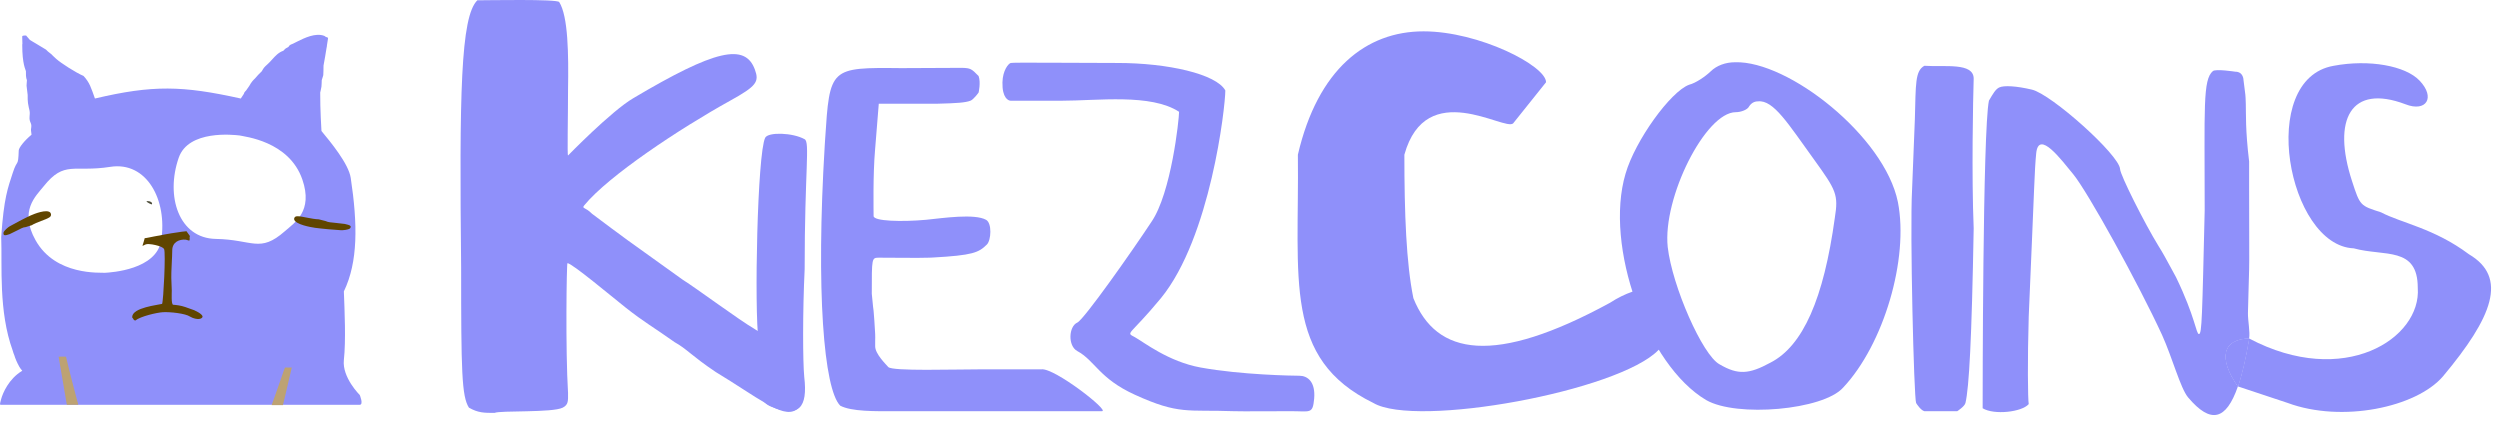
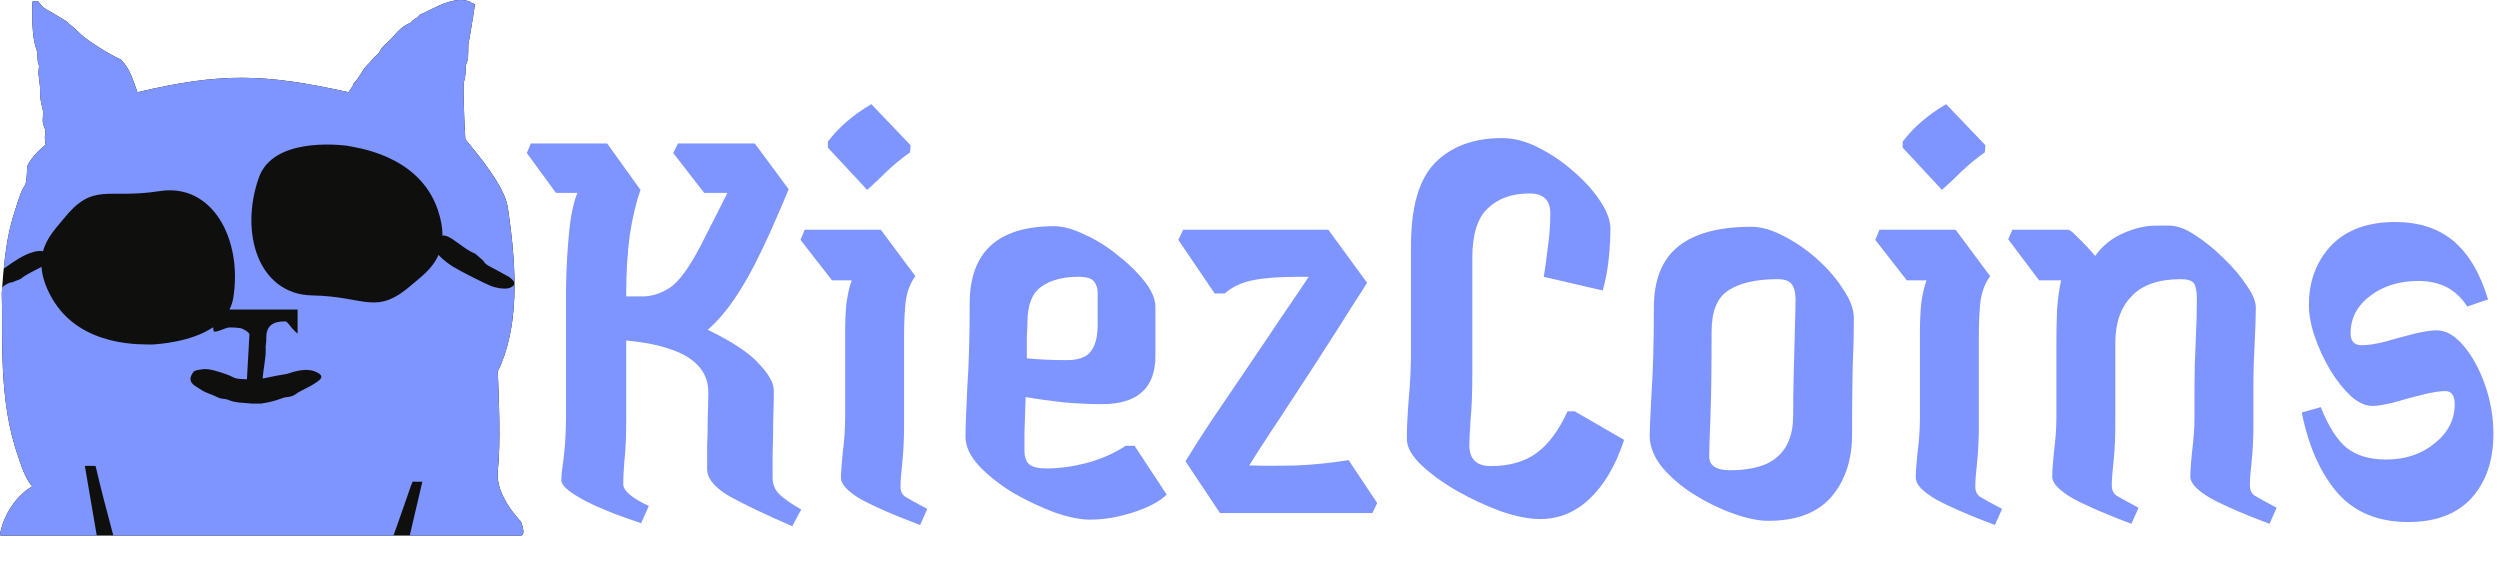
- <svg xmlns="http://www.w3.org/2000/svg" width="152" height="26" viewBox="0 0 152 26" fill="none">
-   <path d="M8.077 16.649C8.335 16.621 8.39 16.719 8.744 16.844C9.07 16.959 9.01 17.025 9.411 17.041C9.741 17.054 9.74 17.07 10.07 17.056C10.797 16.911 10.904 16.879 11.277 16.823C11.603 16.708 12.087 16.574 12.45 16.72C12.971 16.929 12.634 17.1 12.33 17.296C11.829 17.567 11.806 17.557 11.645 17.675C11.475 17.798 11.266 17.794 11.213 17.805C11.147 17.818 11.151 17.82 10.833 17.927C10.786 17.942 10.565 18.016 10.198 18.068L9.92 18.936H9.622C9.622 18.745 9.667 18.306 9.843 18.073C9.732 18.066 9.623 18.055 9.524 18.05C9.471 18.038 9.467 18.044 9.388 18.02C9.136 17.944 9.151 17.924 9.07 17.895C8.982 17.865 8.906 17.886 8.704 17.802C8.488 17.712 8.442 17.741 8.246 17.64C8.015 17.521 7.87 17.626 7.674 17.492C7.575 17.425 7.605 17.412 7.422 17.33C6.883 17.09 7.228 16.919 7.312 16.798C7.453 16.595 7.659 16.704 7.95 16.671C7.993 16.666 8.034 16.654 8.077 16.649Z" fill="#8F90FA" />
-   <path d="M18.102 2.512C18.501 2.314 19.179 1.98 19.71 2.178C19.769 2.2 19.797 2.227 19.811 2.252C19.89 2.252 19.963 2.291 19.942 2.353C19.937 2.367 19.913 2.528 19.877 2.762C19.877 2.764 19.878 2.766 19.878 2.769C19.88 2.799 19.867 2.859 19.851 2.932C19.802 3.244 19.737 3.637 19.67 3.989V3.99C19.674 4.13 19.661 4.457 19.657 4.531V4.542C19.659 4.545 19.667 4.573 19.562 4.874C19.559 4.947 19.558 5.004 19.557 5.052C19.553 5.23 19.551 5.287 19.488 5.549C19.483 5.572 19.475 5.595 19.469 5.618C19.461 6.636 19.544 7.94 19.545 7.965C20.084 8.618 21.195 9.95 21.325 10.818C21.747 13.622 21.776 15.918 20.907 17.718C20.952 18.917 21.036 20.707 20.907 21.89C20.793 22.948 21.874 24.018 21.874 24.018C21.882 24.037 22.114 24.599 21.874 24.612H0.074C-0.024 24.612 -0.024 24.611 0.074 24.25C0.169 23.907 0.529 23.033 1.355 22.541C1.28 22.456 1.218 22.376 1.18 22.308C1.019 22.021 0.927 21.787 0.871 21.601C0.835 21.517 0.801 21.424 0.773 21.318C-0.096 18.918 0.14 16.173 0.074 14.417C0.233 12.018 0.483 11.418 0.773 10.518C1.062 9.618 1.1 10.206 1.14 9.146C1.147 8.976 1.49 8.542 1.916 8.192C1.913 8.165 1.911 8.135 1.907 8.103C1.886 7.931 1.87 7.931 1.898 7.76C1.947 7.456 1.768 7.455 1.797 7.096V7.095C1.82 6.813 1.82 6.811 1.751 6.536C1.656 6.156 1.69 5.852 1.682 5.772C1.652 5.49 1.644 5.492 1.615 5.211C1.607 5.141 1.643 4.928 1.637 4.875C1.629 4.806 1.565 4.807 1.576 4.326C1.556 4.222 1.352 3.916 1.352 2.718C1.356 2.699 1.358 2.68 1.362 2.662C1.355 2.524 1.35 2.378 1.35 2.226C1.35 2.178 1.388 2.158 1.585 2.158C1.671 2.267 1.749 2.357 1.822 2.433C2.022 2.562 2.294 2.701 2.799 3.018C2.939 3.181 3.112 3.257 3.218 3.393C3.281 3.448 3.348 3.51 3.419 3.58C3.717 3.846 4.606 4.416 5.078 4.617C5.455 5.023 5.536 5.333 5.772 5.99C9.294 5.158 11.101 5.208 14.616 5.985L14.641 5.99C14.704 5.894 14.766 5.8 14.826 5.708C14.838 5.655 14.842 5.647 14.852 5.632C14.896 5.567 14.93 5.532 14.961 5.504C15.026 5.407 15.092 5.313 15.158 5.221C15.278 4.999 15.391 4.874 15.504 4.77C15.63 4.619 15.764 4.475 15.912 4.338C15.919 4.327 15.926 4.315 15.932 4.305C16.034 4.128 16.056 4.093 16.261 3.91C16.363 3.82 16.454 3.718 16.544 3.618C16.741 3.401 16.934 3.186 17.23 3.085C17.364 2.941 17.366 2.941 17.536 2.851L17.541 2.848C17.55 2.838 17.557 2.826 17.564 2.815C17.57 2.803 17.576 2.791 17.585 2.781C17.669 2.695 17.74 2.697 17.815 2.656C17.87 2.627 17.926 2.597 17.987 2.569C18.022 2.552 18.06 2.532 18.102 2.512ZM9.8 14.617C10.186 12.169 8.926 9.794 6.702 10.145C4.479 10.495 3.924 9.737 2.653 11.329C2.163 11.94 1.164 12.82 2.163 14.608C3.379 16.783 6.128 16.561 6.381 16.586H6.384C6.76 16.564 9.519 16.398 9.8 14.617ZM14.579 8.238C14.205 8.195 11.46 7.882 10.867 9.588C10.051 11.931 10.87 14.487 13.121 14.526C15.373 14.564 15.784 15.406 17.319 14.058C17.909 13.541 19.049 12.847 18.383 10.914C17.573 8.563 14.828 8.307 14.582 8.239L14.579 8.238Z" fill="#8F90FA" />
-   <path d="M17.329 22.346C17.463 22.347 17.607 22.352 17.74 22.348L17.205 24.632H16.516C16.715 24.105 16.888 23.564 17.082 23.035C17.157 22.83 17.244 22.536 17.329 22.346Z" fill="#BDA273" />
-   <path d="M3.564 21.686C3.712 21.684 3.866 21.679 4.014 21.687C4.229 22.612 4.512 23.691 4.76 24.611H4.063L3.564 21.686Z" fill="#BDA273" />
-   <path d="M8.918 12.232C9.023 12.22 9.17 12.236 9.236 12.334C9.258 12.367 9.241 12.396 9.23 12.43C9.159 12.418 8.958 12.308 8.914 12.262L8.918 12.232Z" fill="#4C4C38" />
-   <path d="M20.363 13.547C20.19 13.528 19.943 13.52 19.796 13.44L19.38 13.335C18.971 13.327 18.363 13.144 18.081 13.147C18.035 13.148 17.971 13.154 17.929 13.2C17.874 13.261 17.883 13.303 17.889 13.358C17.997 13.651 18.866 13.81 19.151 13.851C19.518 13.903 20.456 13.987 20.732 13.997C20.85 14.001 21.172 13.977 21.281 13.887C21.392 13.743 21.298 13.688 20.96 13.615L20.363 13.547Z" fill="#604500" />
-   <path d="M1.074 13.996C1.215 13.927 1.408 13.809 1.558 13.809L1.925 13.696C2.242 13.498 2.793 13.36 3.007 13.214C3.042 13.19 3.089 13.152 3.099 13.088C3.112 13.003 3.085 12.97 3.055 12.921C2.835 12.704 2.095 12.996 1.859 13.102C1.554 13.239 0.797 13.635 0.581 13.765C0.488 13.821 0.253 14.007 0.212 14.145C0.194 14.335 0.293 14.339 0.585 14.236L1.074 13.996Z" fill="#604500" />
-   <path d="M9.345 14.381C9.263 14.396 8.841 14.488 8.798 14.481C8.756 14.635 8.713 14.797 8.66 14.946C8.74 14.93 8.807 14.87 8.888 14.852C9.074 14.809 9.43 14.887 9.619 14.945C9.718 14.976 9.923 15.041 9.977 15.147C10.084 15.355 9.938 18.305 9.855 18.476C9.603 18.545 8.065 18.697 8.038 19.262C8.019 19.316 8.083 19.34 8.108 19.397C8.142 19.472 8.16 19.467 8.226 19.488C8.541 19.232 9.544 19.001 9.911 18.981C10.356 18.958 11.272 19.058 11.551 19.247C11.686 19.338 12.116 19.488 12.277 19.322C12.413 19.219 12.181 19.03 11.812 18.862L11.269 18.669C10.986 18.573 10.737 18.544 10.53 18.529C10.399 18.52 10.447 17.792 10.444 17.674C10.437 17.418 10.428 17.163 10.416 16.907C10.403 16.587 10.474 15.553 10.472 15.232C10.469 14.726 10.89 14.533 11.3 14.572C11.362 14.578 11.439 14.625 11.505 14.631C11.572 14.538 11.495 14.438 11.551 14.356C11.481 14.256 11.41 14.156 11.338 14.058C11.164 14.066 10.952 14.108 10.777 14.131C10.296 14.194 9.821 14.294 9.345 14.381Z" fill="#604500" />
-   <path d="M28.511 24.785C28.071 24.1 28.037 22.578 28.037 16.271C27.929 5.76 28 1.018 29.023 0.018C29.627 0.018 33.88 -0.065 34 0.125C34.548 0.989 34.572 3.317 34.537 5.436C34.537 7.065 34.483 9.454 34.537 9.454C34.537 9.454 37.161 6.756 38.509 5.967C43.471 3.024 45.305 2.604 45.898 4.233C46.168 4.969 46.006 5.231 44.388 6.125C41.325 7.821 37.006 10.685 35.537 12.467C35.344 12.702 35.563 12.561 36 13C38 14.5 38 14.5 41.5 17C42.403 17.569 44.874 19.413 45.898 20.015C48.811 21.749 49.137 24.507 48.382 24.928C47.572 25.453 46.023 24.129 43.523 22.622C42.023 21.617 41.778 21.227 41.023 20.807C39.714 19.877 39.186 19.608 38.024 18.689C37.161 18.005 34.77 16 34.5 16C34.452 16 34.375 21.264 34.537 23.892C34.537 24.364 34.571 24.602 34.214 24.785C33.591 25.104 30.394 24.947 30.071 25.104C29.433 25.104 29.071 25.104 28.511 24.785Z" fill="#8F90FA" />
-   <path d="M46.898 24.728C46.313 24.503 46.078 24.024 45.898 22.314C45.764 21.189 46.212 21.451 46.122 20.731C45.852 18.796 46.048 9.325 46.523 8.376C46.703 8.016 48.203 8.061 48.923 8.466C49.254 8.652 48.923 10.364 48.923 16.364C48.798 18.963 48.809 21.969 48.898 22.914C49.123 24.804 48.563 25.403 46.898 24.728Z" fill="#8F90FA" />
-   <path d="M53.082 18.643C53.08 18.629 53.007 17.878 53.005 17.864C53.008 17.881 53.08 18.626 53.082 18.643Z" fill-rule="evenodd" clip-rule="evenodd" fill="#8F90FA" />
-   <path d="M75 25C72.201 24.898 71.694 25.229 69 24C66.819 23.006 66.58 21.93 65.5 21.345C64.915 21.03 64.975 19.845 65.501 19.612C65.906 19.432 68.875 15.21 70 13.5C71.215 11.745 71.688 7.238 71.688 6.797C69.968 5.678 66.75 6.125 64.5 6.125C63.246 6.125 61.954 6.125 61.454 6.125C61.304 6.125 60.928 5.955 60.949 5.01C60.965 4.273 61.313 3.869 61.449 3.829C61.588 3.787 65.14 3.829 67.949 3.829C71 3.829 73.953 4.5 74.5 5.5C74.5 6.5 73.601 14.437 70.586 18.127C68.651 20.467 68.415 20.185 69 20.5C69.537 20.798 71.038 21.989 73 22.345C75.475 22.795 78.62 22.845 79 22.845C79.5 22.845 79.991 23.21 79.901 24.245C79.811 25.19 79.669 25 78.5 25C77.5 25 75.5 25.018 75 25Z" fill="#8F90FA" />
-   <path d="M83.5 24.5C78 21.811 79 17 78.911 9.406C80.125 4.199 83.068 1.906 86.552 1.906C89.93 1.906 94 4 94 5L92 7.5C91.5 8 86.706 4.666 85.386 9.406C85.386 13 85.5 16 85.933 18.127C87.331 21.625 90.858 22.241 97.888 18.409C99.736 17.208 101.574 17.208 102.102 18.409C102.735 19.878 102.32 19.906 100.835 21.28C98.419 23.789 86.087 26.035 83.5 24.5Z" fill="#8F90FA" />
-   <path d="M105.492 3.785C108.732 3.684 114.582 8.288 115.392 12.285C116.067 15.725 114.537 20.936 112.062 23.567C110.847 24.933 105.582 25.388 103.737 24.325C100.137 22.201 97.527 14.966 98.832 10.565C99.417 8.541 101.577 5.556 102.702 5.151C103.107 5.05 103.692 4.645 104.007 4.342C104.367 3.988 104.907 3.785 105.492 3.785ZM106.887 6.163C106.662 6.163 106.482 6.264 106.347 6.467C106.257 6.669 105.852 6.821 105.537 6.821C103.692 6.821 101.082 12.032 101.397 15.017C101.667 17.394 103.512 21.593 104.547 22.15C105.672 22.808 106.337 22.757 107.642 22.049C109.622 21.037 110.882 18.153 111.557 13.246C111.782 11.829 111.647 11.576 110.297 9.704C108.722 7.529 107.832 6.062 106.887 6.163Z" fill="#8F90FA" />
-   <path d="M117 4C116.432 4.32 116.485 5.087 116.423 7.263C116.366 8.695 116.293 10.643 116.253 11.561C116.117 14.027 116.366 24.232 116.5 24.5C116.529 24.558 116.782 24.943 117 25C118 25 119 25 119 25C119 25 119.449 24.715 119.5 24.5C119.717 23.582 119.881 20.702 120 13.878C119.867 10.682 119.962 5.986 120 4.784C120 3.784 118.24 4.083 117 4Z" fill="#8F90FA" />
-   <path d="M136.747 20.58C136.541 21.805 136.317 22.772 136.065 23.494C134.861 21.755 135.141 20.642 136.747 20.58Z" fill-rule="evenodd" clip-rule="evenodd" fill="#8F90FA" />
-   <path d="M136.065 23.494C134.861 21.755 135.141 20.642 136.747 20.58C136.541 21.805 136.317 22.772 136.065 23.494Z" fill-rule="evenodd" clip-rule="evenodd" fill="#8F90FA" />
-   <path d="M53.005 17.864L53.082 18.643L53.115 18.905C53.146 19.215 53.177 19.738 53.208 20.268L53.211 20.329C53.224 20.549 53.199 20.851 53.211 21.057C53.211 21.52 53.864 22.149 54.005 22.314C54.236 22.582 58 22.454 59.801 22.454C61.364 22.454 62.616 22.454 63.32 22.454C64.116 22.359 67.5 25 67 25C66.5 25 65.5 25 64.5 25C62 25 61 25 58.912 25C57.087 24.996 55.352 24.995 54.5 25C53.197 25.008 51.762 25.025 51.087 24.665C50.087 23.665 49.605 17.691 50.145 8.826L50.168 8.466C50.309 6.277 50.379 5.185 50.961 4.646C51.54 4.109 52.628 4.12 54.798 4.142L58.5 4.125C59 4.142 59.069 4.177 59.5 4.625C59.641 5.015 59.5 5.625 59.5 5.625C59.5 5.625 59.197 6.054 59 6.125C58.679 6.241 58.218 6.275 57 6.306H53.43L53.205 9.096C53.07 10.626 53.115 12.823 53.115 13.136C53.115 13.449 54.821 13.498 56.306 13.363C57.376 13.253 59.244 12.979 59.951 13.363C60.324 13.565 60.262 14.607 60.005 14.864C59.505 15.364 59.141 15.523 56.711 15.658C56.64 15.661 56.571 15.664 56.505 15.667C55.814 15.697 53.861 15.658 53.43 15.667C52.999 15.676 53.005 15.667 53.005 17.864Z" fill="#8F90FA" />
-   <path d="M139.094 24.5L136.065 23.494C136.317 22.772 136.541 21.805 136.747 20.58C142.51 23.624 147.232 20.578 147 17.5C147 14.957 144.963 15.612 143.108 15.099C139.108 14.944 137.208 4.81 141.888 4C144.048 3.595 146.253 4 147.108 4.9C148.098 5.935 147.513 6.835 146.253 6.34C142.923 5.08 141.785 7.265 143 11C143.495 12.53 143.5 12.5 144.768 12.91C145.993 13.558 148 13.878 150.108 15.457C152.5 16.863 151.548 19.282 148.533 22.882C146.913 24.772 142.388 25.72 139.094 24.5Z" fill-rule="evenodd" clip-rule="evenodd" fill="#8F90FA" />
-   <path d="M136.747 20.58C135.141 20.642 134.861 21.755 136.065 23.494C135.349 25.547 134.423 25.802 133.037 24.164C132.565 23.597 132.092 21.78 131.452 20.363C130.026 17.266 126.943 11.674 126.045 10.583C125.346 9.742 123.95 7.849 123.801 9.321C123.749 9.837 123.712 10.531 123.676 11.432C123.648 12.072 123.61 13.01 123.566 14.071L123.564 14.129C123.498 15.744 123.42 17.645 123.347 19.235C123.268 21.85 123.292 24.3 123.347 24.568C122.929 25.058 121.237 25.245 120.545 24.822C120.545 24.322 120.545 7.93 120.927 6.12C121.184 5.68 121.329 5.431 121.545 5.321C121.827 5.179 122.609 5.229 123.535 5.448C124.717 5.717 128.868 9.43 128.901 10.284C128.915 10.644 130.378 13.56 131.243 14.967C131.46 15.299 131.763 15.86 132.045 16.38C132.135 16.547 132.225 16.713 132.307 16.863C133.482 19.294 133.519 20.317 133.699 20.311C133.878 20.304 133.892 19.211 134.045 12.793C134.045 6.547 133.923 4.841 134.545 4.321C134.718 4.177 135.904 4.359 135.904 4.359C136.404 4.359 136.404 4.859 136.404 4.859C136.545 6.034 136.519 5.596 136.545 6.321C136.562 6.936 136.513 7.869 136.747 9.821V11.434C136.747 14.129 136.764 15.921 136.747 16.38C136.737 16.657 136.722 17.22 136.707 17.834C136.697 18.234 136.686 18.656 136.675 19.035C136.668 19.486 136.813 20.187 136.747 20.58Z" fill="#8F90FA" />
+ <svg xmlns="http://www.w3.org/2000/svg" width="105" height="24" viewBox="0 0 105 24" fill="none">
+   <path d="M18.102 0.395C18.502 0.197 19.179 -0.138 19.71 0.061C19.769 0.083 19.797 0.109 19.811 0.135C19.89 0.135 19.963 0.174 19.942 0.235C19.938 0.247 19.914 0.408 19.877 0.644C19.877 0.647 19.878 0.649 19.878 0.652C19.88 0.682 19.867 0.741 19.85 0.814C19.801 1.127 19.737 1.519 19.671 1.871V1.873C19.675 2.012 19.66 2.34 19.657 2.414V2.425C19.657 2.425 19.672 2.442 19.562 2.757C19.559 2.829 19.558 2.886 19.557 2.935C19.553 3.113 19.552 3.17 19.489 3.432C19.483 3.455 19.475 3.478 19.469 3.501C19.461 4.521 19.544 5.828 19.545 5.848C20.084 6.501 21.195 7.833 21.326 8.7C21.747 11.505 21.776 13.8 20.908 15.6C20.952 16.8 21.036 18.59 20.908 19.772C20.793 20.831 21.874 21.9 21.874 21.9C21.879 21.912 22.116 22.482 21.874 22.494H0.074C-0.025 22.494 -0.025 22.494 0.074 22.133C0.168 21.79 0.529 20.916 1.355 20.424C1.28 20.339 1.219 20.259 1.18 20.191C1.019 19.904 0.927 19.67 0.871 19.484C0.834 19.401 0.801 19.306 0.773 19.2C-0.095 16.8 0.139 14.056 0.074 12.3C0.233 9.9 0.483 9.3 0.773 8.4C1.062 7.5 1.1 8.089 1.14 7.029C1.146 6.859 1.49 6.424 1.916 6.074C1.913 6.047 1.911 6.018 1.907 5.985C1.886 5.813 1.87 5.814 1.898 5.642C1.947 5.339 1.768 5.338 1.797 4.979V4.977C1.82 4.695 1.821 4.694 1.752 4.42C1.656 4.038 1.69 3.734 1.681 3.654C1.652 3.372 1.644 3.375 1.615 3.094C1.607 3.023 1.643 2.812 1.637 2.758C1.629 2.688 1.564 2.69 1.576 2.209C1.556 2.105 1.352 1.799 1.352 0.6C1.356 0.581 1.359 0.563 1.362 0.545C1.355 0.407 1.35 0.261 1.35 0.108C1.35 0.06 1.388 0.041 1.585 0.041C1.671 0.15 1.749 0.24 1.822 0.316C2.022 0.445 2.294 0.583 2.799 0.9C2.939 1.063 3.112 1.14 3.218 1.275C3.28 1.331 3.348 1.393 3.419 1.463C3.716 1.728 4.606 2.298 5.078 2.5C5.455 2.906 5.536 3.216 5.772 3.873C9.295 3.041 11.101 3.091 14.616 3.868L14.64 3.873C14.704 3.777 14.766 3.683 14.826 3.591C14.838 3.538 14.841 3.53 14.851 3.515C14.896 3.45 14.931 3.415 14.962 3.387C15.027 3.29 15.092 3.196 15.157 3.104C15.278 2.882 15.391 2.757 15.504 2.652C15.63 2.502 15.764 2.358 15.913 2.221C15.919 2.209 15.926 2.198 15.932 2.188C16.035 2.011 16.056 1.975 16.261 1.793C16.363 1.702 16.454 1.601 16.544 1.501C16.741 1.283 16.934 1.069 17.23 0.968C17.364 0.824 17.366 0.823 17.536 0.733L17.541 0.731C17.55 0.721 17.557 0.709 17.564 0.698C17.57 0.686 17.576 0.674 17.585 0.664C17.669 0.577 17.74 0.58 17.815 0.539C17.87 0.51 17.926 0.48 17.986 0.452C18.022 0.435 18.061 0.415 18.102 0.395Z" fill="#0F100E" />
+   <path d="M18.103 0.395C18.502 0.197 19.179 -0.138 19.71 0.061C19.769 0.083 19.797 0.11 19.811 0.136C19.89 0.136 19.962 0.174 19.942 0.235C19.938 0.247 19.914 0.408 19.877 0.645C19.877 0.647 19.878 0.65 19.878 0.652C19.879 0.683 19.867 0.742 19.851 0.814C19.802 1.127 19.738 1.519 19.671 1.871V1.873C19.675 2.012 19.661 2.341 19.657 2.415V2.425C19.657 2.425 19.672 2.442 19.562 2.757C19.559 2.829 19.558 2.886 19.557 2.935C19.553 3.113 19.551 3.17 19.488 3.433C19.483 3.456 19.475 3.479 19.469 3.502C19.461 4.522 19.544 5.829 19.545 5.849C20.084 6.502 21.195 7.833 21.325 8.7C21.497 9.846 21.602 10.908 21.609 11.885C21.594 11.817 21.519 11.737 21.386 11.633L20.801 11.312C20.631 11.22 20.364 11.112 20.303 10.954L19.97 10.661C19.521 10.489 19.074 10.021 18.751 9.913C18.712 9.9 18.656 9.885 18.584 9.898C18.586 9.583 18.529 9.22 18.383 8.798C17.573 6.446 14.827 6.189 14.582 6.121H14.579C14.205 6.078 11.46 5.765 10.867 7.471C10.051 9.814 10.87 12.37 13.121 12.408C15.373 12.447 15.784 13.289 17.319 11.941C17.652 11.65 18.159 11.301 18.419 10.705C18.616 10.928 18.9 11.123 19.042 11.209C19.388 11.419 20.335 11.895 20.633 12.017C20.761 12.069 21.155 12.165 21.394 12.098C21.534 12.037 21.599 11.982 21.609 11.92C21.615 13.319 21.417 14.545 20.907 15.601C20.952 16.8 21.036 18.59 20.907 19.773C20.793 20.831 21.874 21.9 21.874 21.9C21.879 21.912 22.116 22.482 21.874 22.494H17.209L17.739 20.232C17.607 20.236 17.463 20.23 17.329 20.229C17.244 20.419 17.157 20.713 17.081 20.918C16.89 21.44 16.719 21.974 16.524 22.494H4.76C4.512 21.574 4.228 20.495 4.014 19.57C3.866 19.562 3.712 19.567 3.564 19.569L4.064 22.494H0.074C-0.024 22.494 -0.024 22.494 0.074 22.133C0.169 21.789 0.529 20.916 1.355 20.425C1.28 20.339 1.219 20.259 1.18 20.191C1.019 19.904 0.927 19.67 0.871 19.484C0.835 19.401 0.801 19.306 0.773 19.2C-0.095 16.8 0.14 14.056 0.074 12.301C0.08 12.218 0.087 12.137 0.093 12.059C0.222 11.967 0.378 11.853 0.507 11.859L0.87 11.714C1.108 11.507 1.486 11.357 1.743 11.209C1.768 11.576 1.889 11.999 2.163 12.49C3.379 14.666 6.128 14.445 6.381 14.47H6.384C6.642 14.454 8.019 14.371 8.95 13.746C8.955 13.816 8.963 13.873 8.971 13.906C9.001 14 9.458 13.787 9.54 13.768C9.726 13.725 10.117 13.785 10.117 13.785C10.216 13.816 10.422 13.924 10.477 14.03L10.371 15.931C10.322 15.928 10.263 15.924 10.187 15.921C9.785 15.905 9.845 15.84 9.519 15.725C9.165 15.6 8.786 15.476 8.529 15.505C8.485 15.51 8.445 15.52 8.402 15.525C8.111 15.559 8.111 15.645 8.088 15.678C8.004 15.799 7.901 16.025 8.198 16.211C8.401 16.338 8.351 16.305 8.449 16.372C8.646 16.506 8.901 16.563 9.132 16.682C9.328 16.783 9.406 16.718 9.622 16.808C9.824 16.892 9.899 16.871 9.988 16.901L10.618 16.953L10.973 16.949C11.156 16.923 11.303 16.891 11.41 16.864L11.608 16.808C11.926 16.701 11.922 16.698 11.989 16.686C12.042 16.675 12.251 16.678 12.42 16.555C12.581 16.437 12.604 16.447 13.105 16.176C13.409 15.98 13.746 15.81 13.226 15.601C12.863 15.454 12.379 15.589 12.053 15.704C11.714 15.755 11.594 15.784 11.03 15.898C11.053 15.581 11.17 14.964 11.16 14.738C11.147 14.418 11.187 14.495 11.185 14.175C11.182 13.669 11.488 13.485 12 13.5C12.063 13.506 12.203 13.719 12.264 13.785C12.342 13.87 12.5 14.03 12.5 14V13H9.637C9.713 12.849 9.771 12.683 9.8 12.499C10.186 10.052 8.926 7.677 6.702 8.027C4.479 8.378 3.924 7.62 2.653 9.212C2.386 9.545 1.969 9.958 1.806 10.554C1.496 10.47 0.967 10.749 0.776 10.865C0.634 10.951 0.394 11.114 0.158 11.28C0.315 9.702 0.529 9.157 0.773 8.4C1.062 7.501 1.1 8.089 1.14 7.029C1.146 6.86 1.49 6.424 1.916 6.074C1.913 6.048 1.912 6.018 1.907 5.985C1.886 5.813 1.87 5.814 1.898 5.643C1.947 5.339 1.768 5.339 1.797 4.98V4.978C1.82 4.695 1.82 4.695 1.751 4.42C1.656 4.039 1.69 3.734 1.682 3.654C1.652 3.372 1.644 3.375 1.615 3.094C1.607 3.024 1.643 2.812 1.637 2.759C1.629 2.689 1.565 2.691 1.576 2.21C1.556 2.105 1.352 1.799 1.352 0.601C1.356 0.582 1.358 0.563 1.362 0.546C1.355 0.407 1.35 0.261 1.35 0.108C1.35 0.06 1.388 0.042 1.585 0.042C1.671 0.15 1.749 0.24 1.822 0.315C2.022 0.445 2.294 0.584 2.799 0.9C2.939 1.063 3.112 1.14 3.218 1.275C3.281 1.331 3.348 1.393 3.419 1.463C3.717 1.728 4.606 2.298 5.078 2.5C5.455 2.906 5.536 3.216 5.772 3.873C9.295 3.041 11.101 3.091 14.616 3.868L14.641 3.873C14.704 3.777 14.766 3.683 14.826 3.591C14.838 3.538 14.842 3.53 14.852 3.515C14.896 3.45 14.93 3.416 14.961 3.388C15.026 3.291 15.092 3.197 15.158 3.105C15.278 2.882 15.391 2.757 15.504 2.652C15.63 2.502 15.764 2.359 15.912 2.222C15.919 2.21 15.927 2.198 15.933 2.188C16.035 2.011 16.056 1.975 16.261 1.793C16.363 1.702 16.454 1.601 16.544 1.501C16.741 1.283 16.934 1.069 17.23 0.968C17.364 0.824 17.366 0.823 17.536 0.733L17.541 0.731C17.55 0.722 17.557 0.71 17.564 0.698C17.57 0.687 17.576 0.674 17.585 0.664C17.669 0.577 17.74 0.58 17.815 0.54C17.87 0.51 17.926 0.481 17.987 0.452C18.022 0.435 18.061 0.415 18.103 0.395Z" fill="#7E94FF" />
+   <path d="M26.925 21.975C25.825 21.608 24.992 21.267 24.425 20.95C23.858 20.633 23.575 20.375 23.575 20.175C23.575 19.992 23.592 19.8 23.625 19.6C23.658 19.4 23.692 19.108 23.725 18.725C23.758 18.342 23.775 17.792 23.775 17.075V11.95C23.792 11.2 23.833 10.475 23.9 9.775C23.967 9.075 24.083 8.517 24.25 8.1H23.35L22.125 6.425L22.3 6.025H25.5L26.9 7.975C26.717 8.492 26.567 9.125 26.45 9.875C26.35 10.625 26.3 11.467 26.3 12.4V12.45H26.975C27.375 12.45 27.767 12.325 28.15 12.075C28.533 11.808 28.958 11.225 29.425 10.325C29.775 9.642 30.025 9.15 30.175 8.85C30.325 8.55 30.45 8.3 30.55 8.1H29.575L28.275 6.425L28.475 6.025H31.7L33.125 7.95C33.025 8.183 32.933 8.4 32.85 8.6C32.767 8.8 32.658 9.05 32.525 9.35C32.408 9.633 32.217 10.05 31.95 10.6C31.583 11.367 31.217 12.017 30.85 12.55C30.5 13.067 30.125 13.5 29.725 13.85C30.725 14.333 31.433 14.8 31.85 15.25C32.283 15.7 32.5 16.083 32.5 16.4C32.5 16.767 32.492 17.192 32.475 17.675C32.475 18.142 32.467 18.592 32.45 19.025C32.45 19.458 32.45 19.8 32.45 20.05C32.45 20.333 32.542 20.567 32.725 20.75C32.908 20.933 33.217 21.15 33.65 21.4L33.275 22.1C32.158 21.617 31.283 21.2 30.65 20.85C30.017 20.483 29.7 20.1 29.7 19.7C29.7 19.467 29.7 19.15 29.7 18.75C29.717 18.35 29.725 17.942 29.725 17.525C29.742 17.092 29.75 16.742 29.75 16.475C29.75 15.575 29.15 14.95 27.95 14.6C27.683 14.517 27.392 14.45 27.075 14.4C26.758 14.35 26.5 14.317 26.3 14.3V17.625C26.3 18.342 26.275 18.917 26.225 19.35C26.192 19.767 26.175 20.092 26.175 20.325C26.175 20.608 26.533 20.917 27.25 21.25L26.925 21.975ZM36.421 7.975L34.771 6.2V5.95C35.221 5.35 35.829 4.825 36.596 4.375L38.246 6.1L38.221 6.4C37.887 6.633 37.571 6.892 37.271 7.175C36.987 7.458 36.704 7.725 36.421 7.975ZM38.646 22.05C37.579 21.65 36.754 21.292 36.171 20.975C35.604 20.642 35.321 20.342 35.321 20.075C35.321 19.842 35.346 19.483 35.396 19C35.462 18.5 35.496 18.017 35.496 17.55V13.975C35.496 13.542 35.512 13.142 35.546 12.775C35.596 12.392 35.671 12.058 35.771 11.775H34.946L33.621 10.075L33.796 9.65H36.996L38.446 11.6C38.246 11.867 38.112 12.2 38.046 12.6C37.996 13 37.971 13.508 37.971 14.125V17.825C37.971 18.425 37.946 18.958 37.896 19.425C37.846 19.875 37.821 20.217 37.821 20.45C37.821 20.617 37.879 20.75 37.996 20.85C38.129 20.933 38.446 21.108 38.946 21.375L38.646 22.05ZM45.777 21.825C45.377 21.825 44.885 21.725 44.302 21.525C43.719 21.308 43.135 21.033 42.552 20.7C41.985 20.35 41.51 19.975 41.127 19.575C40.744 19.158 40.552 18.75 40.552 18.35C40.552 17.95 40.577 17.258 40.627 16.275C40.694 15.292 40.727 14.117 40.727 12.75C40.727 10.583 41.91 9.5 44.277 9.5C44.644 9.5 45.069 9.617 45.552 9.85C46.035 10.067 46.502 10.358 46.952 10.725C47.402 11.075 47.777 11.442 48.077 11.825C48.377 12.208 48.527 12.567 48.527 12.9V14.95C48.527 16.3 47.777 16.975 46.277 16.975C45.81 16.975 45.277 16.95 44.677 16.9C44.077 16.833 43.544 16.758 43.077 16.675C43.06 17.225 43.044 17.725 43.027 18.175C43.027 18.608 43.027 18.858 43.027 18.925C43.027 19.192 43.094 19.383 43.227 19.5C43.36 19.617 43.602 19.675 43.952 19.675C44.469 19.675 45.027 19.6 45.627 19.45C46.244 19.283 46.794 19.042 47.277 18.725H47.652L49.002 20.775C48.685 21.075 48.21 21.325 47.577 21.525C46.96 21.725 46.36 21.825 45.777 21.825ZM43.152 13.55C43.152 13.683 43.144 13.883 43.127 14.15C43.127 14.417 43.127 14.717 43.127 15.05C43.61 15.1 44.169 15.125 44.802 15.125C45.285 15.125 45.619 15.008 45.802 14.775C46.002 14.525 46.102 14.15 46.102 13.65V12.3C46.102 12.117 46.052 11.958 45.952 11.825C45.852 11.692 45.635 11.625 45.302 11.625C44.635 11.625 44.11 11.767 43.727 12.05C43.344 12.317 43.152 12.817 43.152 13.55ZM51.241 21.55L49.791 19.375C50.041 18.958 50.391 18.408 50.841 17.725C51.307 17.042 51.799 16.317 52.316 15.55C52.849 14.767 53.349 14.025 53.816 13.325C54.299 12.625 54.682 12.058 54.966 11.625H54.541C53.724 11.625 53.074 11.675 52.591 11.775C52.124 11.875 51.741 12.058 51.441 12.325H51.016L49.491 10.075L49.691 9.65H55.791L57.416 11.875C57.266 12.125 57.032 12.492 56.716 12.975C56.416 13.458 56.066 14.008 55.666 14.625C55.282 15.225 54.883 15.842 54.466 16.475C54.066 17.092 53.682 17.675 53.316 18.225C52.966 18.758 52.682 19.2 52.466 19.55H52.616C53.099 19.567 53.708 19.567 54.441 19.55C55.191 19.517 55.924 19.442 56.641 19.325L57.841 21.125L57.641 21.55H51.241ZM64.688 21.8C64.222 21.8 63.672 21.692 63.038 21.475C62.405 21.242 61.78 20.95 61.163 20.6C60.563 20.25 60.063 19.883 59.663 19.5C59.28 19.117 59.088 18.767 59.088 18.45C59.088 18.017 59.113 17.467 59.163 16.8C59.23 16.117 59.263 15.4 59.263 14.65V10.325C59.263 8.692 59.596 7.533 60.263 6.85C60.947 6.15 61.888 5.8 63.088 5.8C63.588 5.8 64.097 5.933 64.613 6.2C65.147 6.467 65.638 6.8 66.088 7.2C66.555 7.6 66.93 8.017 67.213 8.45C67.496 8.883 67.638 9.267 67.638 9.6C67.638 9.983 67.613 10.417 67.563 10.9C67.513 11.367 67.43 11.8 67.313 12.2L64.838 11.625C64.905 11.225 64.963 10.8 65.013 10.35C65.08 9.9 65.113 9.433 65.113 8.95C65.113 8.4 64.822 8.125 64.238 8.125C63.505 8.125 62.922 8.333 62.488 8.75C62.055 9.15 61.838 9.842 61.838 10.825V15.65C61.838 16.483 61.813 17.15 61.763 17.65C61.73 18.15 61.713 18.5 61.713 18.7C61.713 19.283 62.013 19.575 62.613 19.575C63.397 19.575 64.038 19.392 64.538 19.025C65.038 18.658 65.472 18.075 65.838 17.275H66.138L68.213 18.475C67.863 19.542 67.38 20.367 66.763 20.95C66.163 21.517 65.472 21.8 64.688 21.8ZM74.262 21.875C73.862 21.875 73.379 21.775 72.812 21.575C72.246 21.375 71.696 21.108 71.162 20.775C70.629 20.442 70.179 20.058 69.812 19.625C69.462 19.192 69.287 18.75 69.287 18.3C69.287 18.1 69.312 17.517 69.362 16.55C69.429 15.583 69.462 14.375 69.462 12.925C69.462 11.758 69.804 10.9 70.487 10.35C71.171 9.8 72.196 9.525 73.562 9.525C73.962 9.525 74.404 9.65 74.887 9.9C75.387 10.15 75.862 10.475 76.312 10.875C76.762 11.275 77.129 11.7 77.412 12.15C77.712 12.583 77.862 12.992 77.862 13.375C77.862 14.008 77.846 14.692 77.812 15.425C77.796 16.158 77.787 17.1 77.787 18.25C77.787 19.317 77.496 20.192 76.912 20.875C76.329 21.542 75.446 21.875 74.262 21.875ZM72.662 19.75C73.579 19.75 74.246 19.558 74.662 19.175C75.096 18.792 75.312 18.225 75.312 17.475C75.312 16.942 75.321 16.342 75.337 15.675C75.354 14.992 75.371 14.367 75.387 13.8C75.404 13.217 75.412 12.808 75.412 12.575C75.412 12.292 75.362 12.083 75.262 11.95C75.162 11.8 74.962 11.725 74.662 11.725C73.762 11.725 73.071 11.883 72.587 12.2C72.121 12.5 71.887 13.075 71.887 13.925C71.887 15.525 71.871 16.733 71.837 17.55C71.804 18.35 71.787 18.892 71.787 19.175C71.787 19.558 72.079 19.75 72.662 19.75ZM81.562 7.975L79.912 6.2V5.95C80.362 5.35 80.971 4.825 81.737 4.375L83.387 6.1L83.362 6.4C83.029 6.633 82.712 6.892 82.412 7.175C82.129 7.458 81.846 7.725 81.562 7.975ZM83.787 22.05C82.721 21.65 81.895 21.292 81.312 20.975C80.746 20.642 80.462 20.342 80.462 20.075C80.462 19.842 80.487 19.483 80.537 19C80.604 18.5 80.637 18.017 80.637 17.55V13.975C80.637 13.542 80.654 13.142 80.687 12.775C80.737 12.392 80.812 12.058 80.912 11.775H80.087L78.762 10.075L78.937 9.65H82.137L83.587 11.6C83.387 11.867 83.254 12.2 83.187 12.6C83.137 13 83.112 13.508 83.112 14.125V17.825C83.112 18.425 83.087 18.958 83.037 19.425C82.987 19.875 82.962 20.217 82.962 20.45C82.962 20.617 83.02 20.75 83.137 20.85C83.27 20.933 83.587 21.108 84.087 21.375L83.787 22.05ZM89.519 22C88.452 21.6 87.627 21.242 87.044 20.925C86.477 20.592 86.194 20.292 86.194 20.025C86.194 19.792 86.219 19.433 86.269 18.95C86.335 18.45 86.369 17.967 86.369 17.5V14.3C86.369 13.967 86.377 13.55 86.394 13.05C86.427 12.55 86.485 12.125 86.569 11.775H85.644L84.344 10.05L84.519 9.65H86.869C86.935 9.65 87.077 9.767 87.294 10C87.527 10.217 87.76 10.467 87.994 10.75C88.31 10.317 88.702 10 89.169 9.8C89.652 9.583 90.119 9.475 90.569 9.475H91.094C91.427 9.475 91.794 9.608 92.194 9.875C92.61 10.142 93.01 10.467 93.394 10.85C93.794 11.233 94.119 11.617 94.369 12C94.619 12.367 94.744 12.667 94.744 12.9C94.744 13.317 94.727 13.833 94.694 14.45C94.66 15.067 94.644 15.567 94.644 15.95V17.775C94.644 18.375 94.619 18.908 94.569 19.375C94.519 19.825 94.494 20.167 94.494 20.4C94.494 20.567 94.552 20.7 94.669 20.8C94.802 20.883 95.119 21.058 95.619 21.325L95.319 22C94.252 21.6 93.427 21.242 92.844 20.925C92.277 20.592 91.994 20.292 91.994 20.025C91.994 19.792 92.019 19.433 92.069 18.95C92.135 18.45 92.169 17.967 92.169 17.5V16.2C92.169 15.667 92.185 15.058 92.219 14.375C92.252 13.692 92.269 13.092 92.269 12.575C92.269 12.242 92.227 12.017 92.144 11.9C92.06 11.783 91.877 11.725 91.594 11.725C90.66 11.725 89.969 11.967 89.519 12.45C89.069 12.917 88.844 13.567 88.844 14.4V17.775C88.844 18.375 88.819 18.908 88.769 19.375C88.719 19.825 88.694 20.167 88.694 20.4C88.694 20.567 88.752 20.7 88.869 20.8C89.002 20.883 89.319 21.058 89.819 21.325L89.519 22ZM101.148 21.925C99.882 21.925 98.89 21.517 98.174 20.7C97.457 19.867 96.957 18.742 96.674 17.325L97.474 17.1C97.79 17.9 98.148 18.467 98.549 18.8C98.965 19.133 99.523 19.3 100.223 19.3C101.023 19.3 101.699 19.075 102.248 18.625C102.815 18.175 103.098 17.625 103.098 16.975C103.098 16.608 102.965 16.425 102.699 16.425C102.482 16.425 102.165 16.475 101.748 16.575C101.348 16.675 100.949 16.783 100.549 16.9C100.148 17 99.849 17.05 99.648 17.05C99.349 17.05 99.04 16.908 98.724 16.625C98.424 16.342 98.14 15.983 97.874 15.55C97.607 15.1 97.39 14.633 97.224 14.15C97.057 13.667 96.974 13.217 96.974 12.8C96.974 11.817 97.282 10.992 97.898 10.325C98.532 9.658 99.432 9.325 100.598 9.325C101.598 9.325 102.415 9.592 103.049 10.125C103.682 10.658 104.165 11.475 104.498 12.575L103.623 12.875C103.174 12.158 102.49 11.8 101.574 11.8C100.773 11.8 100.098 12.008 99.549 12.425C98.999 12.842 98.724 13.367 98.724 14C98.724 14.333 98.882 14.5 99.198 14.5C99.448 14.5 99.773 14.45 100.174 14.35C100.574 14.233 100.973 14.125 101.373 14.025C101.773 13.925 102.098 13.875 102.348 13.875C102.732 13.875 103.107 14.092 103.473 14.525C103.84 14.958 104.14 15.508 104.373 16.175C104.607 16.842 104.723 17.525 104.723 18.225C104.723 19.342 104.415 20.242 103.799 20.925C103.182 21.592 102.299 21.925 101.148 21.925Z" fill="#7E94FF" />
</svg>
